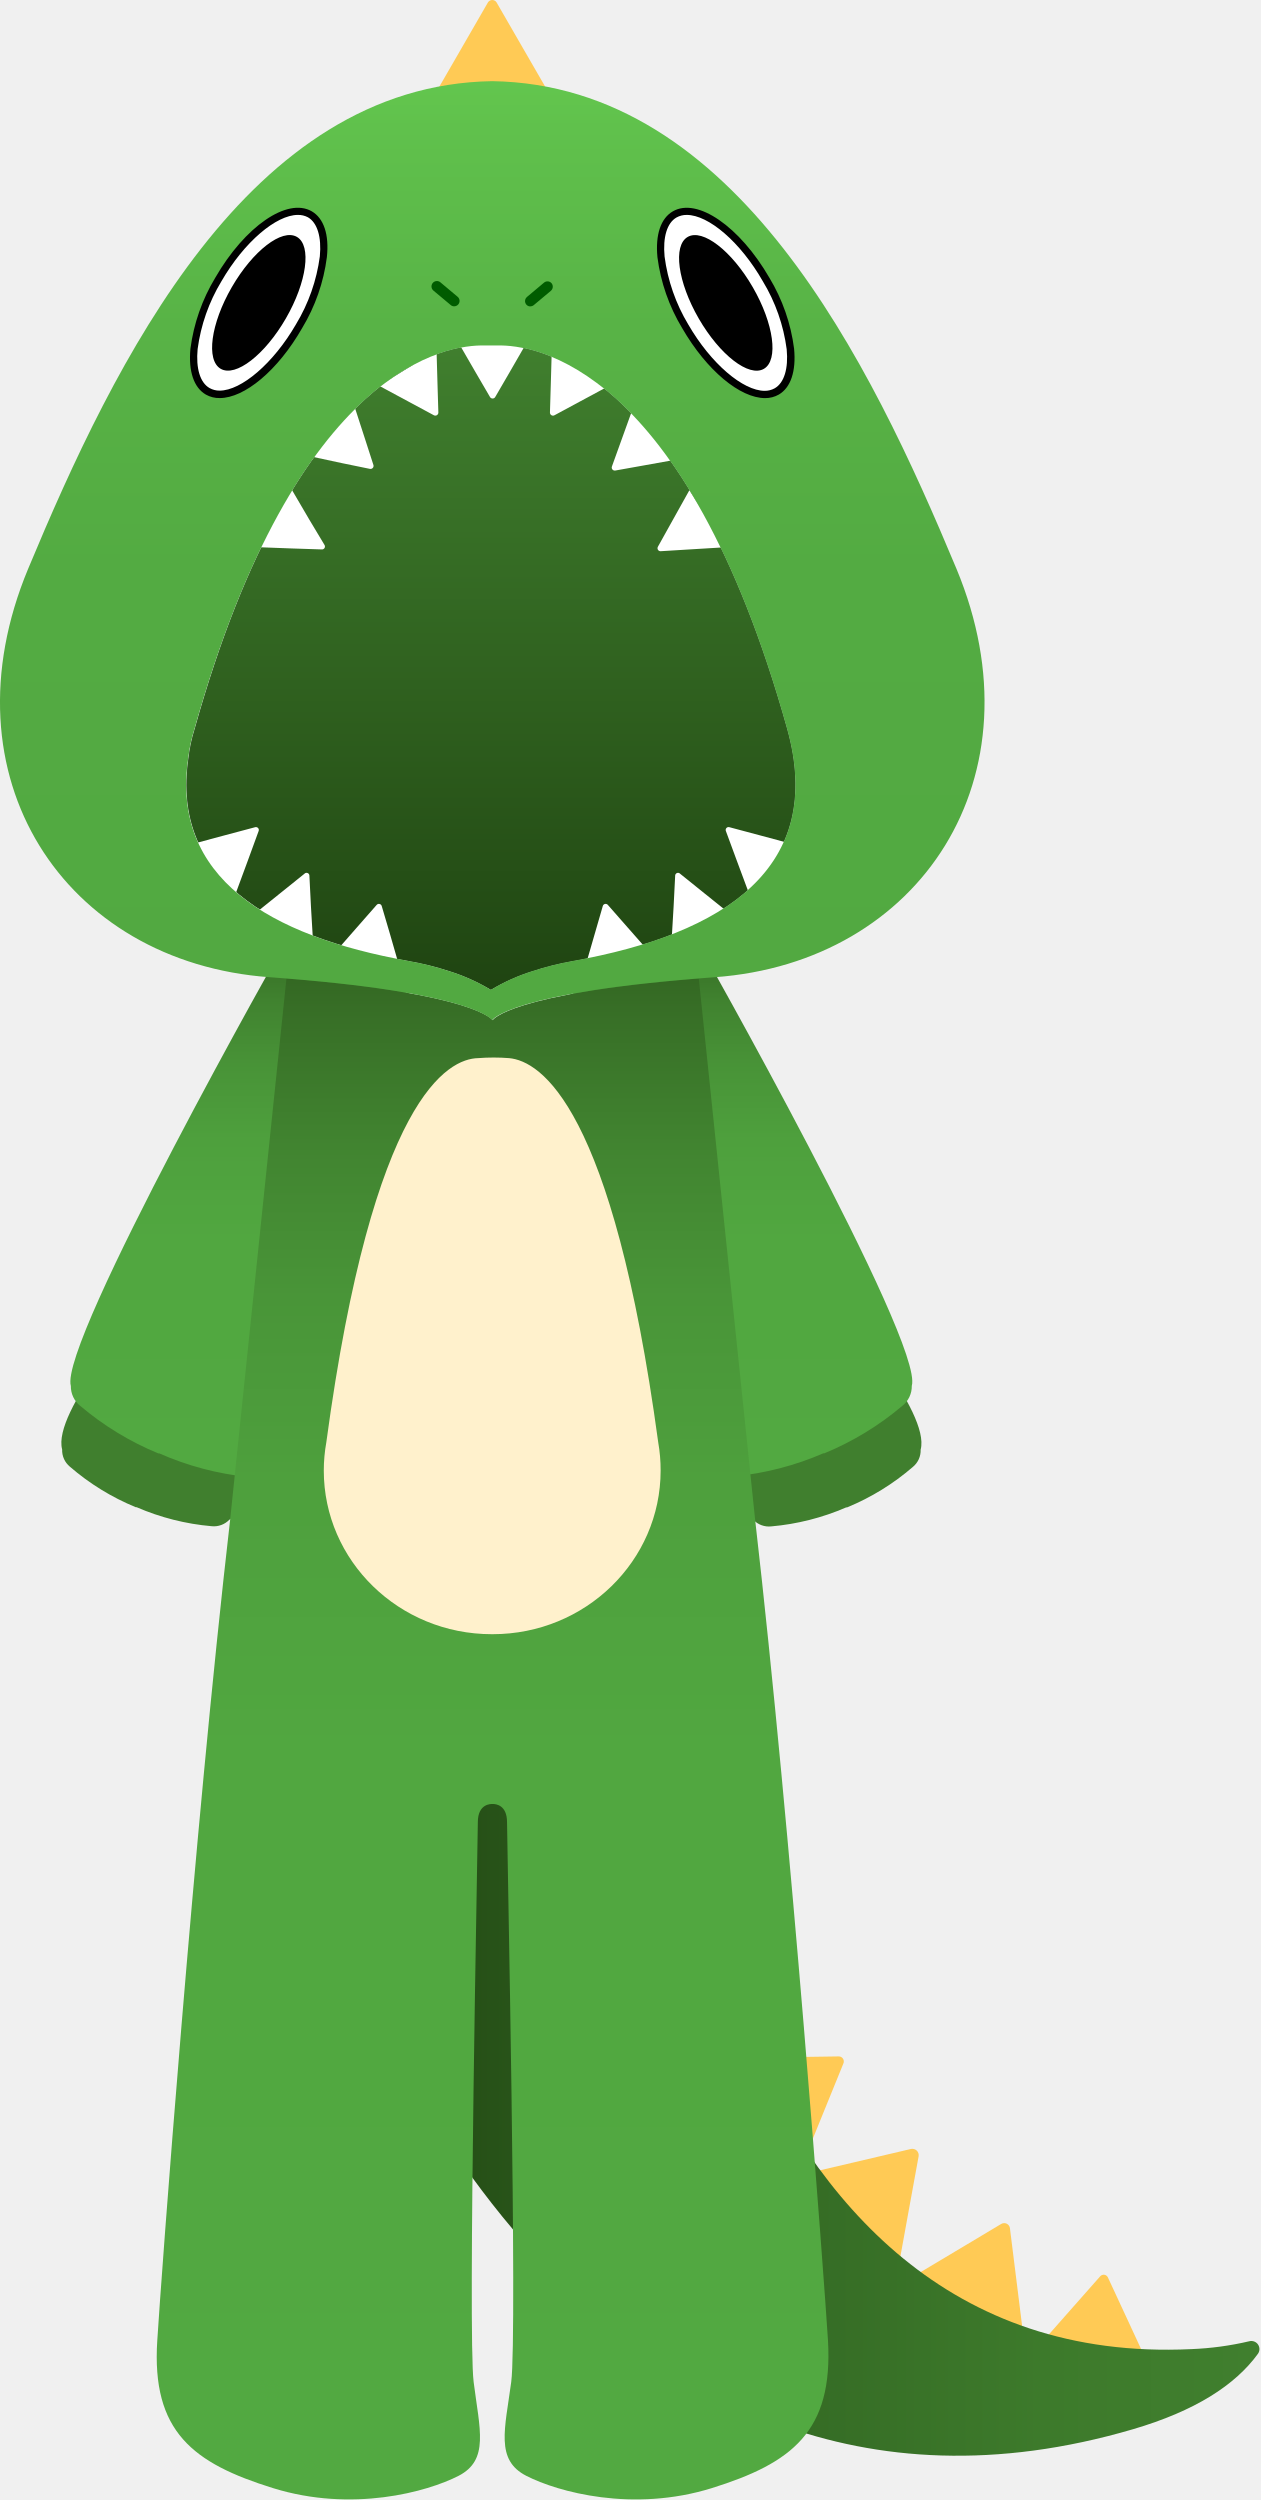
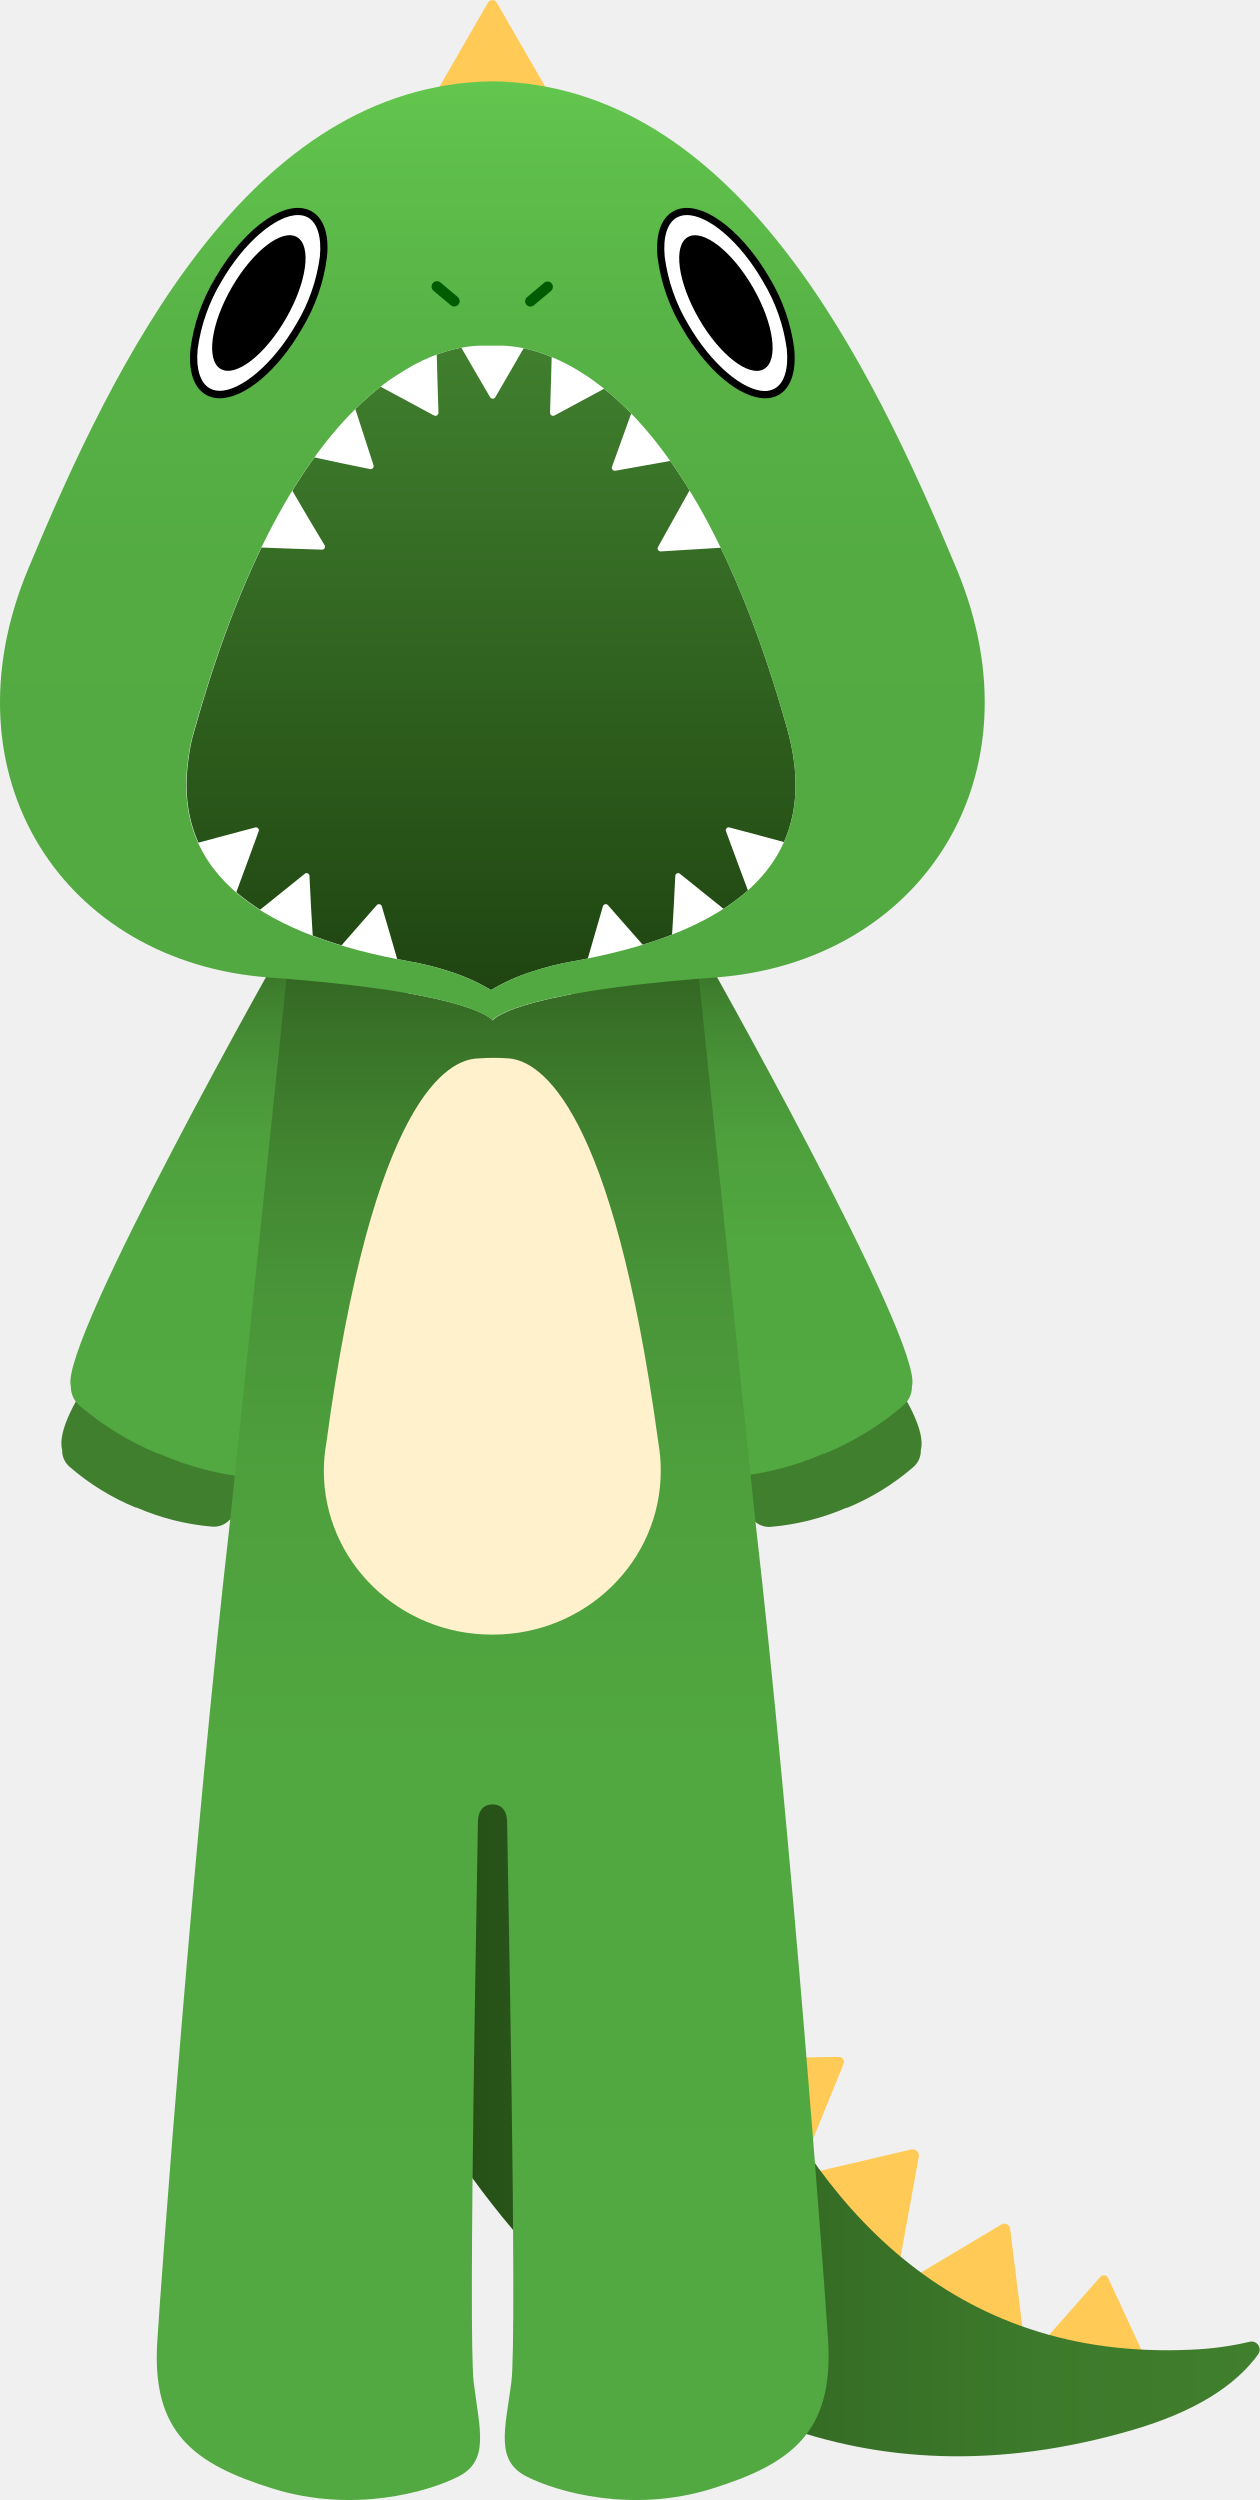
- <svg xmlns="http://www.w3.org/2000/svg" width="249" height="494" viewBox="0 0 249 494" fill="none">
-   <path d="M197.85 439.447C198.012 439.352 198.195 439.297 198.383 439.29C198.571 439.282 198.759 439.321 198.928 439.403C199.097 439.485 199.244 439.608 199.354 439.761C199.464 439.913 199.535 440.091 199.56 440.277L200.87 450.767L202.39 462.977L190.3 457.077L178.21 451.177L188.78 444.867L197.85 439.447Z" fill="#FFCA55" />
-   <path d="M217.41 449.787C217.51 449.675 217.635 449.59 217.776 449.538C217.917 449.486 218.068 449.47 218.216 449.491C218.365 449.512 218.506 449.569 218.627 449.657C218.748 449.745 218.845 449.862 218.91 449.997L223.35 459.567L228.35 470.387L215.44 468.517L202.54 466.647L210.42 457.697L217.41 449.787Z" fill="#FFCA55" />
-   <path d="M180 424.637C180.202 424.592 180.412 424.597 180.611 424.651C180.811 424.706 180.994 424.809 181.144 424.952C181.295 425.094 181.407 425.271 181.473 425.468C181.539 425.664 181.555 425.873 181.52 426.077L179.65 436.327L177.45 448.447L167.66 439.137L157.86 429.827L169.86 427.017L180 424.637Z" fill="#FFCA55" />
-   <path d="M165.65 406.347C165.824 406.332 166 406.362 166.158 406.435C166.317 406.509 166.454 406.622 166.555 406.765C166.657 406.908 166.719 407.074 166.735 407.249C166.752 407.423 166.722 407.598 166.65 407.757L162.58 417.757L157.93 429.227L150.17 417.977L142.44 406.657L154.82 406.507L165.65 406.347Z" fill="#FFCA55" />
-   <path d="M246.88 462.627C247.197 462.549 247.531 462.569 247.836 462.685C248.142 462.802 248.404 463.009 248.588 463.279C248.772 463.549 248.869 463.869 248.866 464.196C248.863 464.523 248.759 464.841 248.57 465.107C244.06 471.327 236.11 476.417 223.91 480.007C115 511.977 69.59 387.397 69.59 387.397L103.34 295.397C103.34 295.397 112.92 301.777 127.25 312.187C128.62 340.087 140.1 468.727 235.4 464.187C239.268 464.035 243.112 463.513 246.88 462.627Z" fill="url(#paint0_linear_95_62)" />
-   <path d="M155.52 143.977C135.3 71.757 105.21 68.127 98.41 68.267C97.48 68.267 96.56 68.267 95.63 68.267C88.83 68.127 58.74 71.757 38.51 143.997C37.9 145.922 37.478 147.901 37.25 149.907C33.89 173.327 53.08 184.907 80.85 189.907C83.562 190.377 86.236 191.045 88.85 191.907C91.701 192.807 94.437 194.039 97 195.577C99.584 194.028 102.343 192.792 105.22 191.897C107.834 191.034 110.508 190.366 113.22 189.897C143.2 184.537 163.2 171.407 155.52 143.977Z" fill="#3F3F3F" />
-   <path d="M155.52 143.977C135.3 71.757 105.21 68.127 98.41 68.267C97.48 68.267 96.56 68.267 95.63 68.267C88.83 68.127 58.74 71.757 38.51 143.997C37.9 145.922 37.478 147.901 37.25 149.907C33.89 173.327 53.08 184.907 80.85 189.907C83.562 190.377 86.236 191.045 88.85 191.907C91.701 192.807 94.437 194.039 97 195.577C99.584 194.028 102.343 192.792 105.22 191.897C107.834 191.034 110.508 190.366 113.22 189.897C143.2 184.537 163.2 171.407 155.52 143.977Z" fill="url(#paint1_linear_95_62)" />
-   <path d="M28 258.977C28 258.977 10.28 278.977 12.28 286.407C12.255 287.055 12.38 287.7 12.646 288.292C12.911 288.883 13.31 289.405 13.81 289.817C17.683 293.168 22.073 295.87 26.81 297.817H26.9H26.98C31.688 299.862 36.696 301.132 41.81 301.577C42.454 301.646 43.105 301.566 43.713 301.344C44.322 301.122 44.871 300.764 45.32 300.297C52.03 296.587 53.49 269.647 53.49 269.647" fill="#407F2E" />
-   <path d="M56.48 185.977C56.48 185.977 11.55 265.357 14 273.867C13.987 274.62 14.147 275.366 14.468 276.048C14.789 276.729 15.261 277.328 15.85 277.797C20.475 281.717 25.684 284.889 31.29 287.197H31.39H31.49C37.049 289.65 42.957 291.219 49 291.847C49.745 291.941 50.501 291.863 51.212 291.621C51.922 291.378 52.568 290.977 53.1 290.447C60.93 286.307 86.64 198.807 86.64 198.807" fill="url(#paint2_linear_95_62)" />
-   <path d="M166.22 258.977C166.22 258.977 183.92 279.047 181.92 286.447C181.945 287.095 181.82 287.74 181.554 288.332C181.289 288.923 180.89 289.445 180.39 289.857C176.517 293.208 172.127 295.91 167.39 297.857H167.3H167.22C162.512 299.902 157.504 301.172 152.39 301.617C151.746 301.686 151.095 301.606 150.487 301.384C149.878 301.162 149.329 300.804 148.88 300.337C142.17 296.627 140.71 269.687 140.71 269.687" fill="#407F2E" />
-   <path d="M137.72 185.977C137.72 185.977 182.65 265.337 180.17 273.847C180.183 274.6 180.023 275.346 179.702 276.028C179.381 276.709 178.909 277.308 178.32 277.777C173.695 281.697 168.486 284.869 162.88 287.177H162.78H162.68C157.115 289.593 151.207 291.124 145.17 291.717C144.425 291.811 143.669 291.733 142.958 291.491C142.248 291.248 141.602 290.847 141.07 290.317C133.24 286.177 107.53 198.677 107.53 198.677" fill="url(#paint3_linear_95_62)" />
-   <path d="M140.7 491.637C125.05 496.527 110.21 492.397 104.02 489.237C97.83 486.077 99.78 480.007 101.02 470.657C102.26 461.307 100.19 363.927 100.19 360.057C100.19 356.647 97.94 356.467 97.41 356.467H97.29C97.04 356.467 94.42 356.377 94.42 360.057C94.42 363.927 92.42 461.307 93.59 470.657C94.76 480.007 96.74 486.087 90.59 489.237C84.44 492.387 69.59 496.527 53.9 491.637C38.21 486.747 29.9 480.547 31.08 462.447C31.46 456.307 33.26 431.447 35.86 400.297C38.46 369.147 41.86 331.697 45.47 300.347L56.6 193.347C94.12 196.347 97.35 201.587 97.35 201.587C97.35 201.587 100.58 196.337 138.08 193.347L149.22 300.347C156.42 363.047 162.83 450.157 163.61 462.447C164.67 480.547 156.36 486.737 140.7 491.637Z" fill="url(#paint4_linear_95_62)" />
-   <path d="M130.06 284.977C121.06 218.647 106.81 209.657 100.6 209.087C98.563 208.928 96.517 208.928 94.48 209.087C88.59 209.207 73.7 216.707 64.48 285.007C64.151 286.846 63.984 288.71 63.98 290.577C63.98 308.437 78.85 322.917 97.18 322.917H97.35C115.68 322.917 130.54 308.437 130.54 290.577C130.545 288.7 130.384 286.826 130.06 284.977Z" fill="#FFF1CC" />
-   <path d="M96.43 0.457C96.521 0.317 96.645 0.202 96.792 0.122C96.939 0.042 97.103 0 97.27 0C97.437 0 97.602 0.042 97.748 0.122C97.895 0.202 98.019 0.317 98.11 0.457L103.36 9.557L109.45 20.107H85.09L91.18 9.557L96.43 0.457Z" fill="#FFCA55" />
-   <path d="M97.84 78.477C97.785 78.56 97.711 78.628 97.624 78.674C97.537 78.721 97.439 78.746 97.34 78.746C97.241 78.746 97.144 78.721 97.056 78.674C96.969 78.628 96.895 78.56 96.84 78.477L94 73.607L90.66 67.827H104L100.67 73.607L97.84 78.477Z" fill="white" />
-   <path d="M109.56 82.057C109.468 82.109 109.363 82.134 109.258 82.132C109.152 82.13 109.049 82.1 108.959 82.045C108.868 81.99 108.794 81.913 108.743 81.82C108.693 81.727 108.667 81.623 108.67 81.517L108.84 75.887L109.03 69.217L114.71 72.727L120.38 76.227L114.51 79.387L109.56 82.057Z" fill="white" />
-   <path d="M121.58 92.977C121.477 92.996 121.371 92.986 121.272 92.951C121.174 92.915 121.086 92.855 121.018 92.775C120.951 92.695 120.905 92.599 120.886 92.496C120.867 92.392 120.875 92.286 120.91 92.187L122.82 86.887L125.08 80.617L129.39 85.717L133.69 90.807L127.12 91.987L121.58 92.977Z" fill="white" />
-   <path d="M130.56 108.917C130.453 108.926 130.346 108.905 130.25 108.857C130.154 108.81 130.073 108.737 130.015 108.646C129.957 108.556 129.926 108.451 129.923 108.344C129.92 108.237 129.947 108.131 130 108.037L132.85 102.917L136.23 96.857L139.78 102.497L143.33 108.137L136.41 108.557L130.56 108.917Z" fill="white" />
-   <path d="M85.74 82.057C85.832 82.106 85.935 82.13 86.04 82.126C86.144 82.123 86.245 82.093 86.334 82.038C86.423 81.984 86.496 81.907 86.546 81.816C86.596 81.724 86.622 81.622 86.62 81.517L86.45 75.887L86.26 69.217L80.58 72.727L74.91 76.227L80.78 79.387L85.74 82.057Z" fill="white" />
-   <path d="M73.09 92.647C73.192 92.669 73.298 92.664 73.397 92.632C73.497 92.601 73.586 92.544 73.657 92.467C73.728 92.391 73.777 92.297 73.8 92.195C73.824 92.093 73.82 91.987 73.79 91.887L72.06 86.527L70 80.177L65.53 85.117L61.06 90.117L67.58 91.517L73.09 92.647Z" fill="white" />
-   <path d="M63.59 108.567C63.697 108.575 63.804 108.553 63.899 108.503C63.995 108.453 64.074 108.378 64.129 108.286C64.184 108.193 64.212 108.088 64.211 107.98C64.209 107.873 64.178 107.768 64.12 107.677L61.12 102.677L57.61 96.677L54.19 102.397L50.77 108.117L57.7 108.377L63.59 108.567Z" fill="white" />
-   <path d="M143.44 164.227C143.396 164.127 143.382 164.015 143.4 163.907C143.418 163.798 143.466 163.697 143.54 163.616C143.614 163.534 143.71 163.476 143.817 163.448C143.923 163.42 144.035 163.423 144.14 163.457L150.06 165.037L157.06 166.917L152.58 171.847L148.09 176.777L145.56 169.977L143.44 164.227Z" fill="white" />
-   <path d="M133.41 173.087C133.4 172.967 133.428 172.847 133.49 172.744C133.553 172.641 133.646 172.56 133.757 172.514C133.868 172.467 133.991 172.457 134.109 172.484C134.226 172.512 134.331 172.576 134.41 172.667L139.19 176.517L144.86 181.067L138.76 183.767L132.67 186.477L133.1 179.217L133.41 173.087Z" fill="white" />
-   <path d="M119.11 179.037C119.137 178.935 119.191 178.843 119.267 178.769C119.343 178.696 119.438 178.644 119.541 178.621C119.644 178.597 119.751 178.602 119.851 178.635C119.952 178.668 120.041 178.727 120.11 178.807L123.98 183.217L128.57 188.427L122.06 189.887L115.55 191.337L117.48 184.667L119.11 179.037Z" fill="white" />
-   <path d="M51.1 164.227C51.143 164.128 51.156 164.018 51.139 163.91C51.121 163.803 51.073 163.703 51.001 163.622C50.928 163.541 50.834 163.483 50.729 163.454C50.625 163.424 50.514 163.426 50.41 163.457L44.48 165.037L37.48 166.917L42 171.847L46.49 176.777L49 169.977L51.1 164.227Z" fill="white" />
-   <path d="M61.14 173.087C61.15 172.967 61.122 172.847 61.06 172.744C60.997 172.641 60.904 172.56 60.793 172.514C60.682 172.467 60.559 172.457 60.441 172.484C60.324 172.512 60.219 172.576 60.14 172.667L55.35 176.517L49.69 181.067L55.78 183.767L61.88 186.477L61.45 179.217L61.14 173.087Z" fill="white" />
-   <path d="M75.43 179.037C75.403 178.935 75.349 178.843 75.273 178.769C75.197 178.696 75.102 178.644 74.999 178.621C74.896 178.597 74.789 178.602 74.689 178.635C74.588 178.668 74.499 178.727 74.43 178.807L70.56 183.217L66 188.427L72.51 189.887L79.01 191.337L77.09 184.667L75.43 179.037Z" fill="white" />
-   <path d="M189 112.397C171.86 71.307 145.45 16.777 97.27 16.037C73.18 16.407 54.53 30.217 39.77 49.087C25.01 67.957 14.12 91.857 5.56 112.397C-11.56 153.487 12.66 190.167 53.25 193.097C93.84 196.027 97.25 201.587 97.25 201.587C97.25 201.587 100.67 196.037 141.25 193.097C181.83 190.157 206.1 153.487 189 112.397ZM113.21 189.887C110.498 190.356 107.824 191.024 105.21 191.887C102.333 192.782 99.576 194.024 97 195.587C94.419 194.029 91.659 192.79 88.78 191.897C86.166 191.035 83.492 190.367 80.78 189.897C53.01 184.947 33.78 173.337 37.18 149.897C37.408 147.895 37.83 145.919 38.44 143.997C58.74 71.757 88.83 68.127 95.63 68.267C96.56 68.267 97.48 68.267 98.41 68.267C105.21 68.127 135.3 71.757 155.52 143.997C163.2 171.407 143.2 184.537 113.19 189.887H113.21Z" fill="url(#paint5_linear_95_62)" />
-   <path d="M59.141 64.464C64.716 54.807 65.653 44.91 61.234 42.359C56.815 39.807 48.712 45.567 43.137 55.224C37.562 64.881 36.624 74.777 41.044 77.329C45.463 79.88 53.566 74.121 59.141 64.464Z" fill="white" />
-   <path d="M43.43 78.657C42.472 78.681 41.526 78.446 40.69 77.977C38.3 76.597 37.21 73.377 37.63 68.907C38.275 63.953 39.94 59.186 42.52 54.907C48.38 44.727 56.76 38.977 61.59 41.747C63.98 43.127 65.07 46.347 64.59 50.817C63.952 55.772 62.29 60.54 59.71 64.817C54.89 73.247 48.3 78.657 43.43 78.657ZM58.85 42.467C54.59 42.467 48.24 47.807 43.75 55.587C41.277 59.679 39.677 64.238 39.05 68.977C38.69 72.797 39.54 75.607 41.4 76.677C42.011 77.019 42.7 77.195 43.4 77.187C47.66 77.187 54 71.847 58.49 64.077C60.972 59.975 62.576 55.402 63.2 50.647C63.56 46.817 62.7 44.007 60.85 42.937C60.235 42.611 59.546 42.45 58.85 42.467Z" fill="black" />
-   <path d="M56.482 62.929C60.638 55.731 61.615 48.514 58.664 46.81C55.713 45.106 49.952 49.561 45.795 56.759C41.64 63.957 40.663 71.174 43.614 72.877C46.565 74.581 52.326 70.127 56.482 62.929Z" fill="black" />
-   <path d="M89.74 60.527C89.49 60.532 89.247 60.443 89.06 60.277L85.69 57.457C85.574 57.37 85.476 57.261 85.404 57.135C85.331 57.009 85.285 56.869 85.268 56.725C85.251 56.581 85.264 56.434 85.306 56.295C85.347 56.156 85.417 56.026 85.51 55.915C85.603 55.803 85.718 55.712 85.848 55.646C85.977 55.581 86.119 55.542 86.264 55.533C86.409 55.524 86.555 55.544 86.691 55.593C86.828 55.642 86.954 55.718 87.06 55.817L90.43 58.647C90.538 58.737 90.626 58.847 90.691 58.971C90.756 59.095 90.796 59.231 90.808 59.37C90.82 59.51 90.804 59.65 90.761 59.784C90.719 59.917 90.65 60.041 90.56 60.147C90.459 60.266 90.333 60.362 90.192 60.427C90.05 60.493 89.896 60.527 89.74 60.527Z" fill="#005C00" />
-   <path d="M153.507 77.336C157.926 74.785 156.989 64.888 151.414 55.231C145.838 45.575 137.736 39.815 133.317 42.366C128.897 44.918 129.834 54.815 135.41 64.471C140.985 74.128 149.087 79.888 153.507 77.336Z" fill="white" />
-   <path d="M134.79 64.827C132.21 60.55 130.548 55.782 129.91 50.827C129.48 46.357 130.57 43.137 132.96 41.757C137.79 38.967 146.17 44.757 152.03 54.887C154.61 59.165 156.272 63.933 156.91 68.887C157.34 73.357 156.25 76.577 153.91 77.957C153.077 78.435 152.13 78.68 151.17 78.667C146.25 78.657 139.66 73.247 134.79 64.827ZM133.67 42.977C131.81 44.047 130.96 46.857 131.32 50.687C131.939 55.438 133.532 60.011 136 64.117C140.49 71.887 146.84 77.227 151.1 77.227C151.8 77.235 152.489 77.059 153.1 76.717C154.95 75.647 155.81 72.837 155.45 69.017C154.829 64.262 153.225 59.689 150.74 55.587C146.3 47.807 140 42.467 135.7 42.467C134.99 42.457 134.29 42.633 133.67 42.977Z" fill="black" />
-   <path d="M150.937 72.885C153.888 71.181 152.911 63.965 148.755 56.766C144.599 49.568 138.838 45.114 135.887 46.818C132.936 48.522 133.912 55.738 138.068 62.936C142.224 70.135 147.986 74.589 150.937 72.885Z" fill="black" />
-   <path d="M104.81 60.527C105.06 60.532 105.303 60.443 105.49 60.277L108.86 57.457C109.068 57.276 109.199 57.021 109.225 56.745C109.251 56.47 109.171 56.195 109 55.977C108.91 55.87 108.8 55.781 108.676 55.716C108.552 55.651 108.417 55.612 108.277 55.6C108.138 55.588 107.997 55.603 107.864 55.646C107.73 55.688 107.607 55.757 107.5 55.847L104.13 58.677C103.96 58.817 103.837 59.006 103.779 59.218C103.721 59.431 103.731 59.656 103.806 59.863C103.882 60.069 104.021 60.248 104.202 60.372C104.384 60.496 104.6 60.561 104.82 60.557L104.81 60.527Z" fill="#005C00" />
+ <svg xmlns="http://www.w3.org/2000/svg" xmlns:xlink="http://www.w3.org/1999/xlink" viewBox="0 0 248.88 493.91">
  <defs>
-     <linearGradient id="paint0_linear_95_62" x1="248.88" y1="390.347" x2="69.59" y2="390.347" gradientUnits="userSpaceOnUse">
-       <stop stop-color="#407F2E" />
-       <stop offset="0.24" stop-color="#3D7A2B" />
-       <stop offset="0.54" stop-color="#346A24" />
+     <style>.cls-1{fill:url(#linear-gradient);}.cls-2{fill:#ffca55;}.cls-3{fill:url(#linear-gradient-2);}.cls-4{fill:#407f2e;}.cls-5{fill:url(#linear-gradient-3);}.cls-6{fill:url(#linear-gradient-4);}.cls-7{fill:url(#linear-gradient-5);}.cls-8{fill:#fff1cc;}.cls-9{fill:#fff;}.cls-10{fill:url(#linear-gradient-6);}.cls-11{fill:#005c00;}</style>
+     <linearGradient id="linear-gradient" x1="97.02" y1="68.29" x2="97.02" y2="195.6" gradientUnits="userSpaceOnUse">
+       <stop offset="0" stop-color="#407f2e" />
+       <stop offset="0.63" stop-color="#2c5b1c" />
+       <stop offset="1" stop-color="#1f4411" />
+     </linearGradient>
+     <linearGradient id="linear-gradient-2" x1="248.88" y1="390.37" x2="69.59" y2="390.37" gradientUnits="userSpaceOnUse">
+       <stop offset="0" stop-color="#407f2e" />
+       <stop offset="0.24" stop-color="#3d7a2b" />
+       <stop offset="0.54" stop-color="#346a24" />
      <stop offset="0.87" stop-color="#265017" />
-       <stop offset="1" stop-color="#1F4411" />
+       <stop offset="1" stop-color="#1f4411" />
    </linearGradient>
-     <linearGradient id="paint1_linear_95_62" x1="97.02" y1="68.267" x2="97.02" y2="195.577" gradientUnits="userSpaceOnUse">
-       <stop stop-color="#407F2E" />
-       <stop offset="0.63" stop-color="#2C5B1C" />
-       <stop offset="1" stop-color="#1F4411" />
-     </linearGradient>
-     <linearGradient id="paint2_linear_95_62" x1="50.31" y1="291.877" x2="50.31" y2="185.997" gradientUnits="userSpaceOnUse">
-       <stop stop-color="#52A941" />
-       <stop offset="0.44" stop-color="#51A740" />
-       <stop offset="0.63" stop-color="#4EA03D" />
+     <linearGradient id="linear-gradient-3" x1="50.31" y1="291.9" x2="50.31" y2="186.02" gradientUnits="userSpaceOnUse">
+       <stop offset="0" stop-color="#52a941" />
+       <stop offset="0.44" stop-color="#51a740" />
+       <stop offset="0.63" stop-color="#4ea03d" />
      <stop offset="0.77" stop-color="#489337" />
-       <stop offset="0.89" stop-color="#40822F" />
-       <stop offset="0.99" stop-color="#356B24" />
+       <stop offset="0.89" stop-color="#40822f" />
+       <stop offset="0.99" stop-color="#356b24" />
      <stop offset="1" stop-color="#346823" />
    </linearGradient>
-     <linearGradient id="paint3_linear_95_62" x1="143.89" y1="291.877" x2="143.89" y2="185.997" gradientUnits="userSpaceOnUse">
-       <stop stop-color="#52A941" />
-       <stop offset="0.44" stop-color="#51A740" />
-       <stop offset="0.63" stop-color="#4EA03D" />
-       <stop offset="0.77" stop-color="#489337" />
-       <stop offset="0.89" stop-color="#40822F" />
-       <stop offset="0.99" stop-color="#356B24" />
+     <linearGradient id="linear-gradient-4" x1="143.89" y1="291.9" x2="143.89" y2="186.02" xlink:href="#linear-gradient-3" />
+     <linearGradient id="linear-gradient-5" x1="97.26" y1="493.91" x2="97.26" y2="193.37" gradientUnits="userSpaceOnUse">
+       <stop offset="0" stop-color="#52a941" />
+       <stop offset="0.49" stop-color="#51a740" />
+       <stop offset="0.67" stop-color="#4ea03d" />
+       <stop offset="0.79" stop-color="#499538" />
+       <stop offset="0.89" stop-color="#418430" />
+       <stop offset="0.98" stop-color="#376e26" />
      <stop offset="1" stop-color="#346823" />
    </linearGradient>
-     <linearGradient id="paint4_linear_95_62" x1="97.26" y1="493.887" x2="97.26" y2="193.347" gradientUnits="userSpaceOnUse">
-       <stop stop-color="#52A941" />
-       <stop offset="0.49" stop-color="#51A740" />
-       <stop offset="0.67" stop-color="#4EA03D" />
-       <stop offset="0.79" stop-color="#499538" />
-       <stop offset="0.89" stop-color="#418430" />
-       <stop offset="0.98" stop-color="#376E26" />
-       <stop offset="1" stop-color="#346823" />
-     </linearGradient>
-     <linearGradient id="paint5_linear_95_62" x1="97.27" y1="201.587" x2="97.27" y2="16.037" gradientUnits="userSpaceOnUse">
-       <stop stop-color="#52A941" />
-       <stop offset="0.48" stop-color="#53AB42" />
-       <stop offset="0.74" stop-color="#58B346" />
-       <stop offset="0.95" stop-color="#60C14C" />
-       <stop offset="1" stop-color="#63C64E" />
+     <linearGradient id="linear-gradient-6" x1="97.27" y1="201.61" x2="97.27" y2="16.06" gradientUnits="userSpaceOnUse">
+       <stop offset="0" stop-color="#52a941" />
+       <stop offset="0.48" stop-color="#53ab42" />
+       <stop offset="0.74" stop-color="#58b346" />
+       <stop offset="0.95" stop-color="#60c14c" />
+       <stop offset="1" stop-color="#63c64e" />
    </linearGradient>
  </defs>
+   <g id="Layer_2" data-name="Layer 2">
+     <g id="Layer_1-2" data-name="Layer 1">
+       <path class="cls-1" d="M155.52,144C135.3,71.78,105.21,68.15,98.41,68.29c-.93,0-1.85,0-2.78,0-6.8-.14-36.89,3.49-57.12,75.73a31.2,31.2,0,0,0-1.26,5.91c-3.36,23.42,15.83,35,43.6,40a56.09,56.09,0,0,1,8,2A38.11,38.11,0,0,1,97,195.6a37.81,37.81,0,0,1,8.22-3.68,55.75,55.75,0,0,1,8-2C143.2,184.56,163.2,171.43,155.52,144Z" />
+       <path class="cls-2" d="M197.85,439.47a1.14,1.14,0,0,1,1.71.83l1.31,10.49L202.39,463l-12.09-5.9-12.09-5.9,10.57-6.31Z" />
+       <path class="cls-2" d="M217.41,449.81a.91.91,0,0,1,1.5.21l4.44,9.57,5,10.82-12.91-1.87-12.9-1.87,7.88-8.95Z" />
+       <path class="cls-2" d="M180,424.66a1.26,1.26,0,0,1,1.52,1.44l-1.87,10.25-2.2,12.12-9.79-9.31-9.8-9.31,12-2.81Z" />
+       <path class="cls-2" d="M165.65,406.37a1,1,0,0,1,1,1.41l-4.07,10-4.65,11.47L150.17,418l-7.73-11.32,12.38-.15Z" />
+       <path class="cls-3" d="M246.88,462.65a1.6,1.6,0,0,1,1.69,2.48c-4.51,6.22-12.46,11.31-24.66,14.9C115,512,69.59,387.42,69.59,387.42l33.75-92s9.58,6.38,23.91,16.79c1.37,27.9,12.85,156.54,108.15,152A60.58,60.58,0,0,0,246.88,462.65Z" />
+       <path class="cls-4" d="M28,259S10.28,279,12.28,286.43c0,0,0,0,0,0a4.21,4.21,0,0,0,1.53,3.41,47.45,47.45,0,0,0,13,8h0l.09,0,.08,0h0a47.62,47.62,0,0,0,14.83,3.76,4.25,4.25,0,0,0,3.51-1.28l0,0c6.71-3.71,8.17-30.65,8.17-30.65" />
+       <path class="cls-5" d="M56.48,186S11.55,265.38,14,273.89v0a4.92,4.92,0,0,0,1.85,3.93,58.09,58.09,0,0,0,15.44,9.4h0l.1,0,.1,0h0A58.3,58.3,0,0,0,49,291.87a4.94,4.94,0,0,0,4.1-1.4s0,0,0,0c7.83-4.14,33.54-91.64,33.54-91.64" />
+       <path class="cls-4" d="M166.22,259s17.7,20.07,15.7,27.47c0,0,0,0,0,0a4.21,4.21,0,0,1-1.53,3.41,47.45,47.45,0,0,1-13,8h0l-.09,0-.08,0h0a47.62,47.62,0,0,1-14.83,3.76,4.25,4.25,0,0,1-3.51-1.28l0,0c-6.71-3.71-8.17-30.65-8.17-30.65" />
+       <path class="cls-6" d="M137.72,186s44.93,79.36,42.45,87.87v0a4.92,4.92,0,0,1-1.85,3.93,58.09,58.09,0,0,1-15.44,9.4h0l-.1,0-.1,0h0a58.3,58.3,0,0,1-17.51,4.54,4.94,4.94,0,0,1-4.1-1.4s0,0,0,0c-7.83-4.14-33.54-91.64-33.54-91.64" />
+       <path class="cls-7" d="M140.7,491.66c-15.65,4.89-30.49.76-36.68-2.4s-4.24-9.23-3-18.58-.83-106.73-.83-110.6c0-3.41-2.25-3.59-2.78-3.59h-.12c-.25,0-2.87-.09-2.87,3.59,0,3.87-2,101.25-.83,110.6s3.15,15.43-3,18.58-21,7.29-36.69,2.4-24-11.09-22.82-29.19c.38-6.14,2.18-31,4.78-62.15s6-68.6,9.61-99.95l11.13-107c37.52,3,40.75,8.24,40.75,8.24s3.23-5.25,40.73-8.24l11.14,107c7.2,62.7,13.61,149.81,14.39,162.1C164.67,480.57,156.36,486.76,140.7,491.66Z" />
+       <path class="cls-8" d="M130.06,285c-9-66.33-23.25-75.32-29.46-75.89a39.17,39.17,0,0,0-6.12,0c-5.89.12-20.78,7.62-30,75.92a32,32,0,0,0-.5,5.57c0,17.86,14.87,32.34,33.2,32.34h.17c18.33,0,33.19-14.48,33.19-32.34A32,32,0,0,0,130.06,285Z" />
+       <path class="cls-2" d="M96.43.48a1,1,0,0,1,1.68,0l5.25,9.1,6.09,10.55H85.09L91.18,9.58Z" />
+       <path class="cls-9" d="M97.84,78.5a.6.6,0,0,1-1,0L94,73.63l-3.34-5.78H104l-3.33,5.78Z" />
+       <path class="cls-9" d="M109.56,82.08a.6.6,0,0,1-.89-.54l.17-5.63.19-6.67,5.68,3.51,5.67,3.5-5.87,3.16Z" />
+       <path class="cls-9" d="M121.58,93a.6.6,0,0,1-.67-.79l1.91-5.3,2.26-6.27,4.31,5.1,4.3,5.09-6.57,1.18Z" />
+       <path class="cls-9" d="M130.56,108.94a.59.59,0,0,1-.56-.88l2.85-5.12,3.38-6.06,3.55,5.64,3.55,5.64-6.92.42Z" />
+       <path class="cls-9" d="M85.74,82.08a.6.6,0,0,0,.88-.54l-.17-5.63-.19-6.67-5.68,3.51-5.67,3.5,5.87,3.16Z" />
+       <path class="cls-9" d="M73.09,92.67a.6.6,0,0,0,.7-.76l-1.73-5.36L70,80.2l-4.47,4.94-4.47,5,6.52,1.4Z" />
+       <path class="cls-9" d="M63.59,108.59a.58.58,0,0,0,.53-.89l-3-5-3.51-6-3.42,5.72-3.42,5.72,6.93.26Z" />
+       <path class="cls-9" d="M143.44,164.25a.57.57,0,0,1,.7-.77l5.92,1.58,7,1.88-4.48,4.93-4.49,4.93-2.53-6.8Z" />
+       <path class="cls-9" d="M133.41,173.11a.57.57,0,0,1,1-.42l4.78,3.85,5.67,4.55-6.1,2.7-6.09,2.71.43-7.26Z" />
+       <path class="cls-9" d="M119.11,179.06a.58.58,0,0,1,1-.23l3.87,4.41,4.59,5.21-6.51,1.46-6.51,1.45,1.93-6.67Z" />
+       <path class="cls-9" d="M51.1,164.25a.57.57,0,0,0-.69-.77l-5.93,1.58-7,1.88L42,171.87l4.49,4.93L49,170Z" />
+       <path class="cls-9" d="M61.14,173.11a.57.57,0,0,0-1-.42l-4.79,3.85-5.66,4.55,6.09,2.7,6.1,2.71-.43-7.26Z" />
+       <path class="cls-9" d="M75.43,179.06a.58.58,0,0,0-1-.23l-3.87,4.41L66,188.45l6.51,1.46,6.5,1.45-1.92-6.67Z" />
+       <path class="cls-10" d="M189,112.42C171.86,71.33,145.45,16.8,97.27,16.06h0c-24.09.37-42.74,14.18-57.5,33.05S14.12,91.88,5.56,112.42c-17.12,41.09,7.1,77.77,47.69,80.7s44,8.49,44,8.49,3.42-5.55,44-8.49S206.1,153.51,189,112.42Zm-75.79,77.49a55.75,55.75,0,0,0-8,2A37,37,0,0,0,97,195.61a37.25,37.25,0,0,0-8.22-3.69,56.09,56.09,0,0,0-8-2c-27.77-4.95-47-16.56-43.6-40a31.09,31.09,0,0,1,1.26-5.9C58.74,71.78,88.83,68.15,95.63,68.29c.93,0,1.85,0,2.78,0,6.8-.14,36.89,3.49,57.11,75.73C163.2,171.43,143.2,184.56,113.19,189.91Z" />
+       <ellipse class="cls-9" cx="51.14" cy="59.87" rx="20.19" ry="9.24" transform="translate(-26.28 74.22) rotate(-60)" />
+       <path d="M43.43,78.68A5.33,5.33,0,0,1,40.69,78c-2.39-1.38-3.48-4.6-3.06-9.07a36.16,36.16,0,0,1,4.89-14C48.38,44.75,56.76,39,61.59,41.77c2.39,1.38,3.48,4.6,3,9.07a36,36,0,0,1-4.88,14C54.89,73.27,48.3,78.68,43.43,78.68ZM58.85,42.49c-4.26,0-10.61,5.34-15.1,13.12A34.69,34.69,0,0,0,39.05,69c-.36,3.82.49,6.63,2.35,7.7a4,4,0,0,0,2,.51c4.26,0,10.6-5.34,15.09-13.11a34.66,34.66,0,0,0,4.71-13.43c.36-3.83-.5-6.64-2.35-7.71A4.05,4.05,0,0,0,58.85,42.49Z" />
+       <ellipse cx="51.14" cy="59.87" rx="15.05" ry="6.17" transform="translate(-26.28 74.22) rotate(-60)" />
+       <path class="cls-11" d="M89.74,60.55a1,1,0,0,1-.68-.25l-3.37-2.82a1.07,1.07,0,1,1,1.37-1.64l3.37,2.83a1.06,1.06,0,0,1,.13,1.5A1.08,1.08,0,0,1,89.74,60.55Z" />
+       <ellipse class="cls-9" cx="143.41" cy="59.87" rx="9.24" ry="20.19" transform="translate(-10.72 79.73) rotate(-30)" />
+       <path d="M134.79,64.85a36,36,0,0,1-4.88-14c-.43-4.47.66-7.69,3.05-9.07,4.83-2.79,13.21,3,19.07,13.13a36,36,0,0,1,4.88,14c.43,4.47-.66,7.69-3,9.07a5.36,5.36,0,0,1-2.74.71C146.25,78.68,139.66,73.27,134.79,64.85ZM133.67,43c-1.86,1.07-2.71,3.88-2.35,7.71A34.8,34.8,0,0,0,136,64.14c4.49,7.77,10.84,13.11,15.1,13.11a4,4,0,0,0,2-.51c1.85-1.07,2.71-3.88,2.35-7.7a34.55,34.55,0,0,0-4.71-13.43C146.3,47.83,140,42.49,135.7,42.49A4.05,4.05,0,0,0,133.67,43Z" />
+       <ellipse cx="143.41" cy="59.87" rx="6.17" ry="15.05" transform="translate(-10.72 79.73) rotate(-30)" />
+       <path class="cls-11" d="M104.81,60.55a1,1,0,0,0,.68-.25l3.37-2.82A1.08,1.08,0,0,0,109,56a1.06,1.06,0,0,0-1.5-.13l-3.37,2.83a1.06,1.06,0,0,0,.69,1.88Z" />
+     </g>
+   </g>
</svg>
